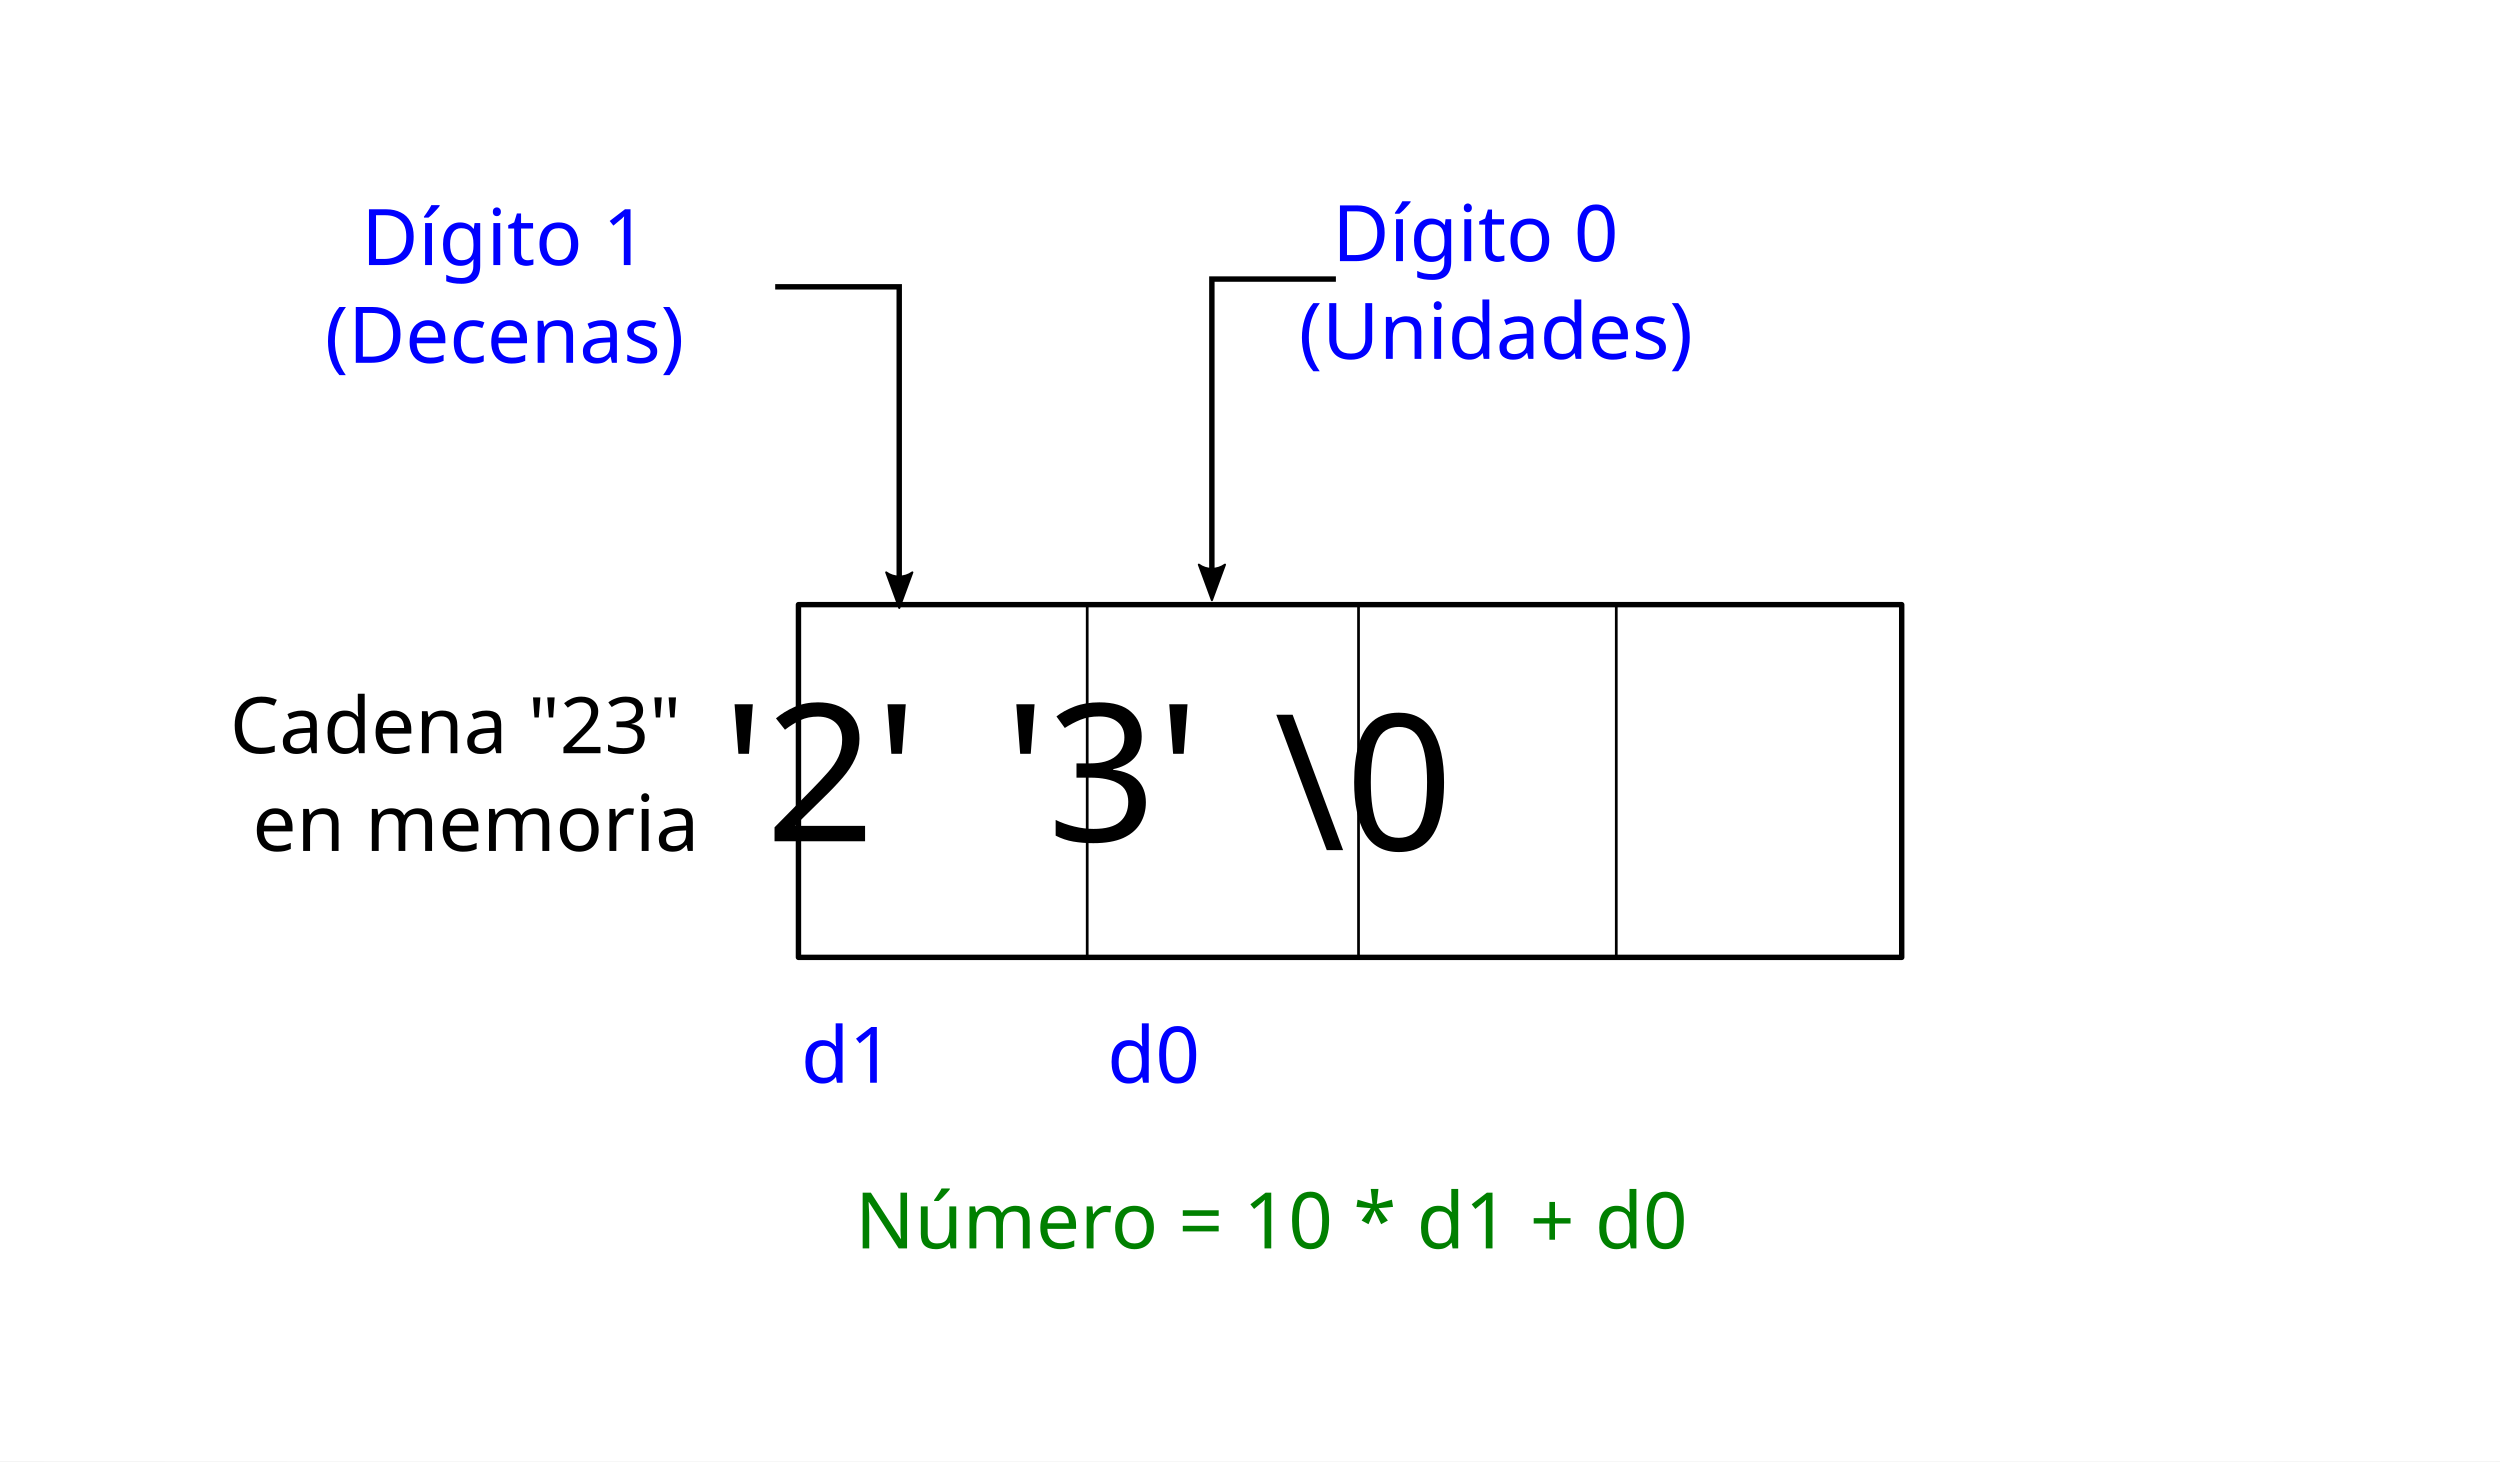
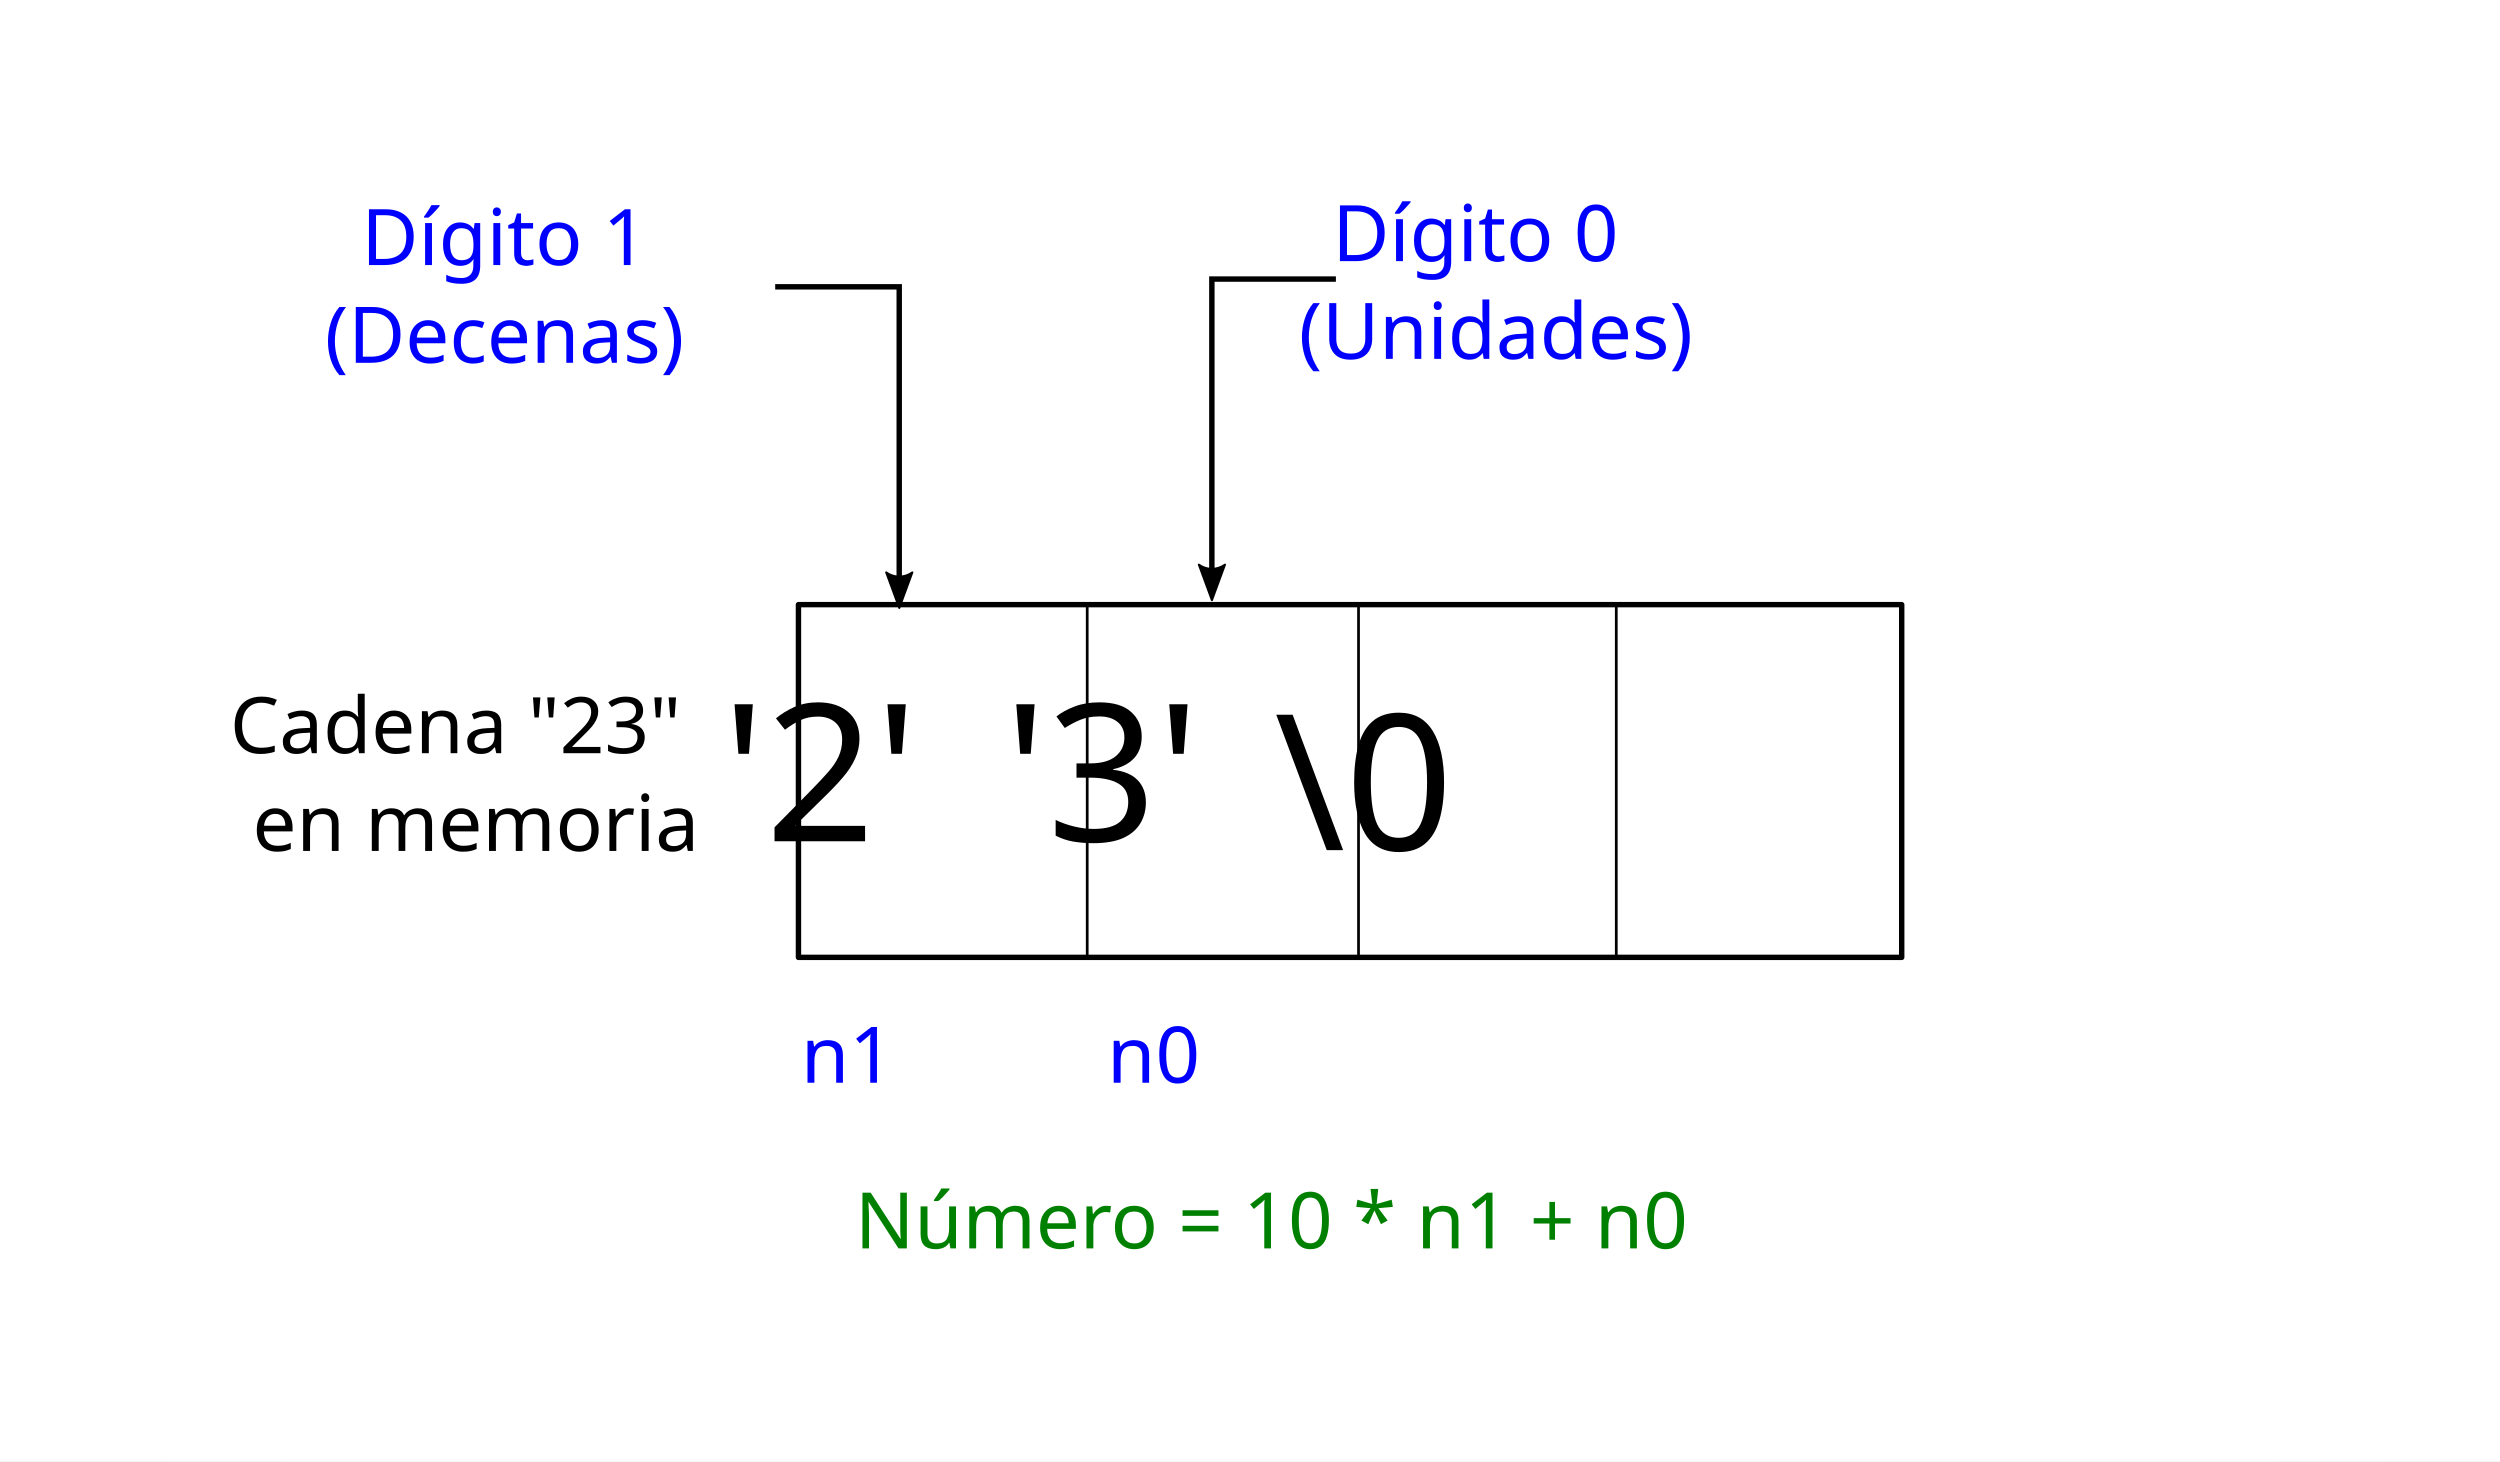
<svg xmlns="http://www.w3.org/2000/svg" width="243.795mm" height="142.497mm" viewBox="0 0 243.795 142.497" version="1.1" id="svg8">
  <defs id="defs2">
    <marker style="overflow:visible" id="marker5875" refX="0" refY="0" orient="auto">
      <path transform="scale(-0.6)" d="M 8.719,4.034 -2.207,0.016 8.719,-4.002 c -1.745,2.372 -1.735,5.617 -6e-7,8.035 z" style="fill:#000000;fill-opacity:1;fill-rule:evenodd;stroke:#000000;stroke-width:0.625;stroke-linejoin:round;stroke-opacity:1" id="path5873" />
    </marker>
    <marker orient="auto" refY="0" refX="0" id="Arrow2Mend" style="overflow:visible">
      <path id="path1081" style="fill:#000000;fill-opacity:1;fill-rule:evenodd;stroke:#000000;stroke-width:0.625;stroke-linejoin:round;stroke-opacity:1" d="M 8.719,4.034 -2.207,0.016 8.719,-4.002 c -1.745,2.372 -1.735,5.617 -6e-7,8.035 z" transform="scale(-0.6)" />
    </marker>
    <marker orient="auto" refY="0" refX="0" id="Arrow2Mend-6-1" style="overflow:visible">
      <path id="path1081-2-8" style="fill:#000000;fill-opacity:1;fill-rule:evenodd;stroke:#000000;stroke-width:0.625;stroke-linejoin:round;stroke-opacity:1" d="M 8.719,4.034 -2.207,0.016 8.719,-4.002 c -1.745,2.372 -1.735,5.617 -6e-7,8.035 z" transform="scale(-0.6)" />
    </marker>
    <marker orient="auto" refY="0" refX="0" id="Arrow2Mend-6-1-9" style="overflow:visible">
      <path id="path1081-2-8-2" style="fill:#000000;fill-opacity:1;fill-rule:evenodd;stroke:#000000;stroke-width:0.625;stroke-linejoin:round;stroke-opacity:1" d="M 8.719,4.034 -2.207,0.016 8.719,-4.002 c -1.745,2.372 -1.735,5.617 -6e-7,8.035 z" transform="scale(-0.6)" />
    </marker>
    <marker orient="auto" refY="0" refX="0" id="Arrow2Mend-6-1-9-2" style="overflow:visible">
      <path id="path1081-2-8-2-3" style="fill:#000000;fill-opacity:1;fill-rule:evenodd;stroke:#000000;stroke-width:0.625;stroke-linejoin:round;stroke-opacity:1" d="M 8.719,4.034 -2.207,0.016 8.719,-4.002 c -1.745,2.372 -1.735,5.617 -6e-7,8.035 z" transform="scale(-0.6)" />
    </marker>
    <marker orient="auto" refY="0" refX="0" id="Arrow2Mend-6-1-9-2-5" style="overflow:visible">
      <path id="path1081-2-8-2-3-9" style="fill:#000000;fill-opacity:1;fill-rule:evenodd;stroke:#000000;stroke-width:0.625;stroke-linejoin:round;stroke-opacity:1" d="M 8.719,4.034 -2.207,0.016 8.719,-4.002 c -1.745,2.372 -1.735,5.617 -6e-7,8.035 z" transform="scale(-0.6)" />
    </marker>
    <marker orient="auto" refY="0" refX="0" id="Arrow2Mend-6-1-9-2-2" style="overflow:visible">
      <path id="path1081-2-8-2-3-8" style="fill:#000000;fill-opacity:1;fill-rule:evenodd;stroke:#000000;stroke-width:0.625;stroke-linejoin:round;stroke-opacity:1" d="M 8.719,4.034 -2.207,0.016 8.719,-4.002 c -1.745,2.372 -1.735,5.617 -6e-7,8.035 z" transform="scale(-0.6)" />
    </marker>
    <marker orient="auto" refY="0" refX="0" id="Arrow2Mend-6-1-9-2-7" style="overflow:visible">
      <path id="path1081-2-8-2-3-3" style="fill:#000000;fill-opacity:1;fill-rule:evenodd;stroke:#000000;stroke-width:0.625;stroke-linejoin:round;stroke-opacity:1" d="M 8.719,4.034 -2.207,0.016 8.719,-4.002 c -1.745,2.372 -1.735,5.617 -6e-7,8.035 z" transform="scale(-0.6)" />
    </marker>
    <filter style="color-interpolation-filters:sRGB" id="filter5998" x="-0.924" width="2.847" y="-1.669" height="4.337">
      <feGaussianBlur stdDeviation="116.938" id="feGaussianBlur6000" />
    </filter>
    <marker style="overflow:visible" id="marker5875-2" refX="0" refY="0" orient="auto">
      <path transform="scale(-0.6)" d="M 8.719,4.034 -2.207,0.016 8.719,-4.002 c -1.745,2.372 -1.735,5.617 -6e-7,8.035 z" style="fill:#000000;fill-opacity:1;fill-rule:evenodd;stroke:#000000;stroke-width:0.625;stroke-linejoin:round;stroke-opacity:1" id="path5873-9" />
    </marker>
  </defs>
  <g id="layer2" style="display:inline" transform="translate(58.58631,-12.38392)">
    <rect style="opacity:1;fill:#ffffff;fill-opacity:1;stroke:none;stroke-width:0.576;stroke-linecap:round;stroke-linejoin:round;stroke-miterlimit:4;stroke-dasharray:none;stroke-dashoffset:0;stroke-opacity:1;filter:url(#filter5998)" id="rect5956" width="303.893" height="168.199" x="-58.586" y="20.699" transform="matrix(0.8881198,0,0,0.9505618,3.641576,9.338818)" />
    <rect style="opacity:1;fill:#ffffff;fill-opacity:1;stroke:none;stroke-width:0.529;stroke-linecap:round;stroke-linejoin:round;stroke-miterlimit:4;stroke-dasharray:none;stroke-dashoffset:0;stroke-opacity:1" id="rect6026" width="243.795" height="142.497" x="-58.586" y="12.384" />
  </g>
  <g id="layer1" style="display:inline" transform="translate(58.58631,-12.38392)">
    <rect style="opacity:1;fill:#ffffff;fill-opacity:1;stroke:#000000;stroke-width:0.529;stroke-linecap:round;stroke-linejoin:round;stroke-miterlimit:4;stroke-dasharray:none;stroke-dashoffset:0;stroke-opacity:1" id="rect910" width="107.587" height="34.396" x="19.277" y="71.348" />
    <text xml:space="preserve" style="font-style:normal;font-variant:normal;font-weight:normal;font-stretch:normal;font-size:18.712px;line-height:1.25;font-family:ubuntu;-inkscape-font-specification:ubuntu;text-align:center;letter-spacing:0px;word-spacing:0px;text-anchor:middle;fill:#000000;fill-opacity:1;stroke:none;stroke-width:0.265" x="33.552" y="94.42" id="text817">
      <tspan id="tspan815" x="33.552" y="94.42" style="stroke-width:0.265">'2'</tspan>
    </text>
    <path style="fill:none;stroke:#000000;stroke-width:0.265px;stroke-linecap:butt;stroke-linejoin:miter;stroke-opacity:1" d="M 47.436,71.348 V 105.744" id="path912" />
    <path style="fill:none;stroke:#000000;stroke-width:0.265px;stroke-linecap:butt;stroke-linejoin:miter;stroke-opacity:1" d="M 73.894,71.348 V 105.744" id="path912-9" />
    <path style="fill:none;stroke:#000000;stroke-width:0.265px;stroke-linecap:butt;stroke-linejoin:miter;stroke-opacity:1" d="M 99.03,71.348 V 105.744" id="path912-9-1" />
    <text xml:space="preserve" style="font-style:normal;font-variant:normal;font-weight:normal;font-stretch:normal;font-size:18.485px;line-height:1.25;font-family:ubuntu;-inkscape-font-specification:ubuntu;text-align:center;letter-spacing:0px;word-spacing:0px;text-anchor:middle;fill:#000000;fill-opacity:1;stroke:none;stroke-width:0.265" x="86.428" y="95.288" id="text817-3-7-3-6-7-3">
      <tspan id="tspan815-6-5-5-2-0-6" x="86.428" y="95.288" style="stroke-width:0.265">\0</tspan>
    </text>
    <text xml:space="preserve" style="font-style:normal;font-variant:normal;font-weight:normal;font-stretch:normal;font-size:18.712px;line-height:1.25;font-family:ubuntu;-inkscape-font-specification:ubuntu;text-align:center;letter-spacing:0px;word-spacing:0px;text-anchor:middle;display:inline;fill:#000000;fill-opacity:1;stroke:none;stroke-width:0.265" x="61.028" y="94.42" id="text817-3">
      <tspan id="tspan815-6" x="61.028" y="94.42" style="stroke-width:0.265">'3'</tspan>
    </text>
    <text xml:space="preserve" style="font-style:normal;font-variant:normal;font-weight:normal;font-stretch:normal;font-size:7.625px;line-height:1.25;font-family:ubuntu;-inkscape-font-specification:ubuntu;text-align:center;letter-spacing:0px;word-spacing:0px;text-anchor:middle;fill:#0000ff;fill-opacity:1;stroke:none;stroke-width:0.265" x="-2.453" y="38.229" id="text1050-1">
      <tspan x="-2.453" y="38.229" style="fill:#0000ff;stroke-width:0.265" id="tspan5863">Dígito 1</tspan>
      <tspan x="-2.453" y="47.76" style="fill:#0000ff;stroke-width:0.265" id="tspan1400">(Decenas)</tspan>
      <tspan x="-2.453" y="57.291" style="fill:#0000ff;stroke-width:0.265" id="tspan1398" />
    </text>
    <path style="fill:none;stroke:#000000;stroke-width:0.529;stroke-linecap:butt;stroke-linejoin:miter;stroke-miterlimit:4;stroke-dasharray:none;stroke-opacity:1;marker-end:url(#marker5875)" d="M 17.009,40.354 H 29.104 V 70.97" id="path5865" />
    <text xml:space="preserve" style="font-style:normal;font-variant:normal;font-weight:normal;font-stretch:normal;font-size:7.625px;line-height:1.25;font-family:ubuntu;-inkscape-font-specification:ubuntu;text-align:center;letter-spacing:0px;word-spacing:0px;text-anchor:middle;display:inline;fill:#0000ff;fill-opacity:1;stroke:none;stroke-width:0.265" x="92.235" y="37.851" id="text1050-1-3">
      <tspan x="92.235" y="37.851" style="fill:#0000ff;stroke-width:0.265" id="tspan5834-9-5">Dígito 0</tspan>
      <tspan x="92.235" y="47.382" style="fill:#0000ff;stroke-width:0.265" id="tspan5863-6">(Unidades)</tspan>
    </text>
    <path style="display:inline;fill:none;stroke:#000000;stroke-width:0.529;stroke-linecap:butt;stroke-linejoin:miter;stroke-miterlimit:4;stroke-dasharray:none;stroke-opacity:1;marker-end:url(#marker5875-2)" d="M 71.688,39.598 H 59.592 v 30.616" id="path5865-1" />
    <text xml:space="preserve" style="font-style:normal;font-variant:normal;font-weight:normal;font-stretch:normal;font-size:7.625px;line-height:1.25;font-family:ubuntu;-inkscape-font-specification:ubuntu;text-align:center;letter-spacing:0px;word-spacing:0px;text-anchor:middle;display:inline;fill:#000000;fill-opacity:1;stroke:none;stroke-width:0.265" x="-7.229" y="85.833" id="text1050-2">
      <tspan x="-7.229" y="85.833" style="fill:#000000;stroke-width:0.265" id="tspan5834-0">Cadena "23"</tspan>
      <tspan x="-7.229" y="95.364" style="fill:#000000;stroke-width:0.265" id="tspan1614">en memoria</tspan>
    </text>
    <text xml:space="preserve" style="font-style:normal;font-variant:normal;font-weight:normal;font-stretch:normal;font-size:7.625px;line-height:1.25;font-family:ubuntu;-inkscape-font-specification:ubuntu;text-align:center;letter-spacing:0px;word-spacing:0px;text-anchor:middle;display:inline;fill:#0000ff;fill-opacity:1;stroke:none;stroke-width:0.265" x="30.995" y="117.973" id="text1050-1-36">
-       <tspan x="30.995" y="117.973" style="fill:#0000ff;stroke-width:0.265" id="tspan1400-5">d1</tspan>
+       <tspan x="30.995" y="117.973" style="fill:#0000ff;stroke-width:0.265" id="tspan1400-5">n1</tspan>
      <tspan x="30.995" y="127.504" style="fill:#0000ff;stroke-width:0.265" id="tspan1398-3" />
    </text>
    <text xml:space="preserve" style="font-style:normal;font-variant:normal;font-weight:normal;font-stretch:normal;font-size:7.625px;line-height:1.25;font-family:ubuntu;-inkscape-font-specification:ubuntu;text-align:center;letter-spacing:0px;word-spacing:0px;text-anchor:middle;display:inline;fill:#0000ff;fill-opacity:1;stroke:none;stroke-width:0.265" x="60.855" y="117.973" id="text1050-1-36-5">
-       <tspan x="60.855" y="117.973" style="fill:#0000ff;stroke-width:0.265" id="tspan1400-5-6">d0</tspan>
+       <tspan x="60.855" y="117.973" style="fill:#0000ff;stroke-width:0.265" id="tspan1400-5-6">n0</tspan>
      <tspan x="60.855" y="127.504" style="fill:#0000ff;stroke-width:0.265" id="tspan1398-3-2" />
    </text>
    <text xml:space="preserve" style="font-style:normal;font-variant:normal;font-weight:normal;font-stretch:normal;font-size:7.625px;line-height:1.25;font-family:ubuntu;-inkscape-font-specification:ubuntu;text-align:center;letter-spacing:0px;word-spacing:0px;text-anchor:middle;display:inline;fill:#008000;fill-opacity:1;stroke:none;stroke-width:0.265" x="70.357" y="134.125" id="text1050-2-9">
-       <tspan x="70.357" y="134.125" style="fill:#008000;stroke-width:0.265" id="tspan1614-2">Número = 10 * d1 + d0</tspan>
+       <tspan x="70.357" y="134.125" style="fill:#008000;stroke-width:0.265" id="tspan1614-2">Número = 10 * n1 + n0</tspan>
    </text>
  </g>
</svg>
